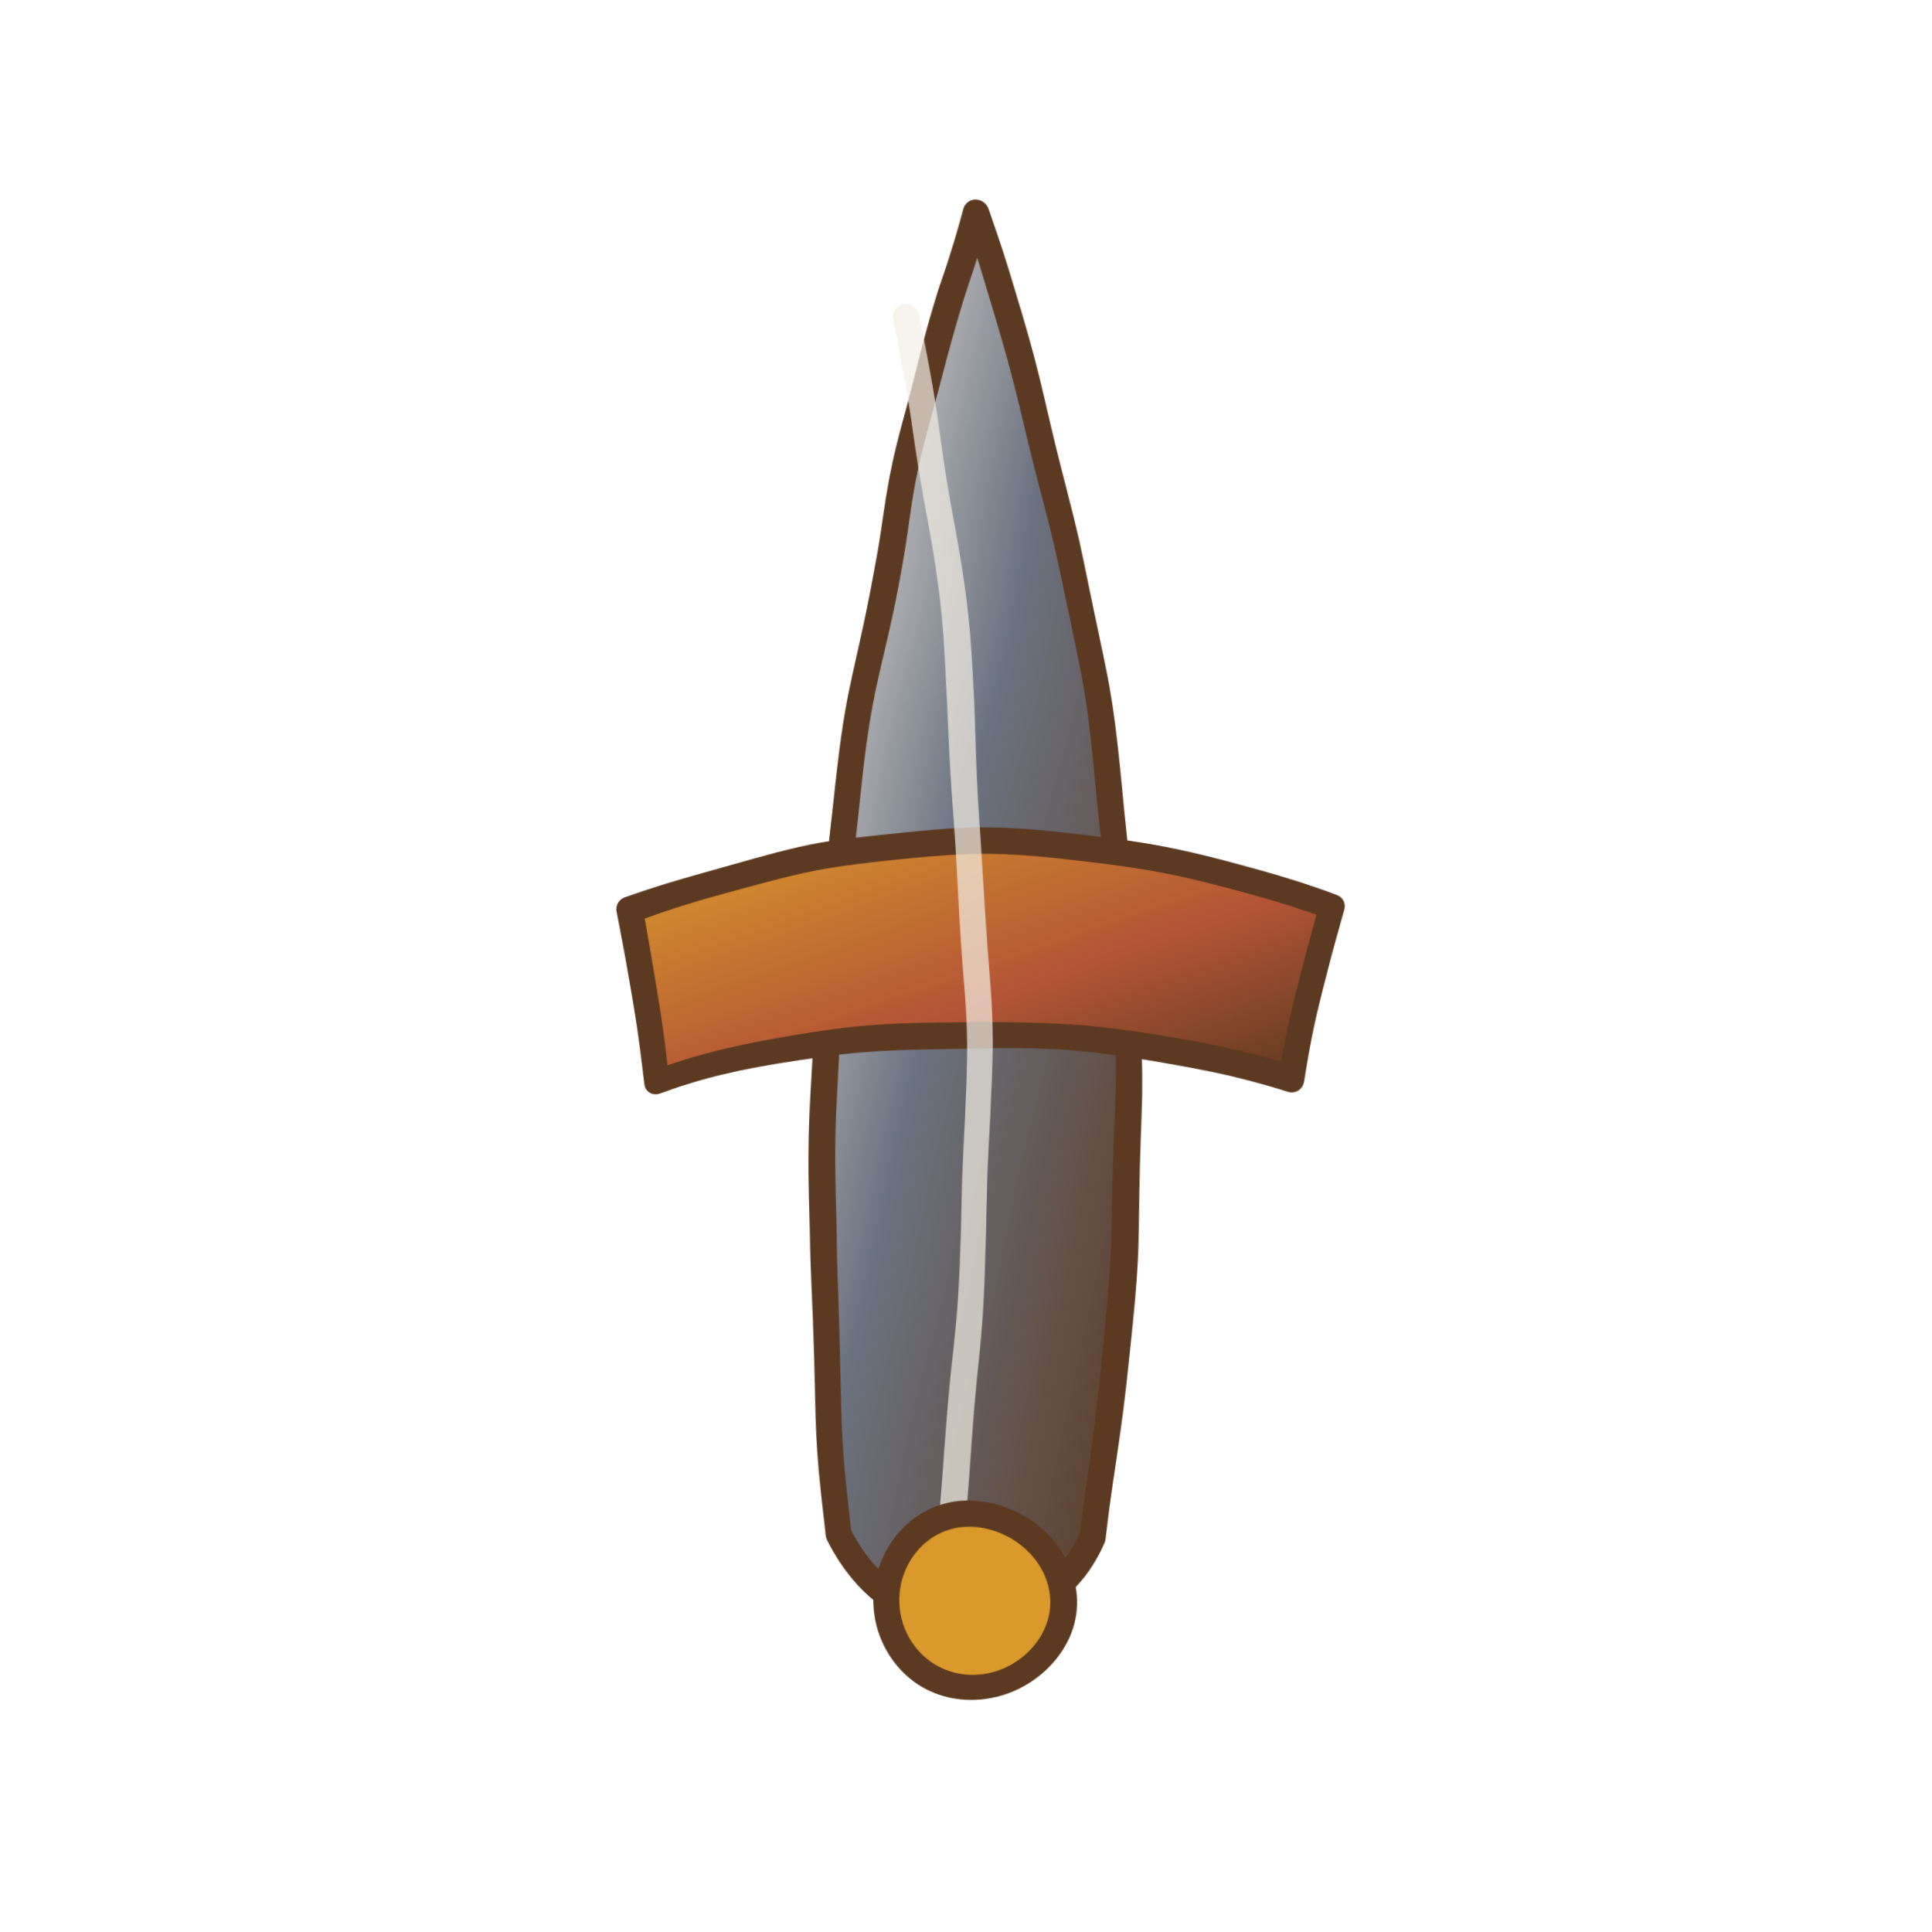
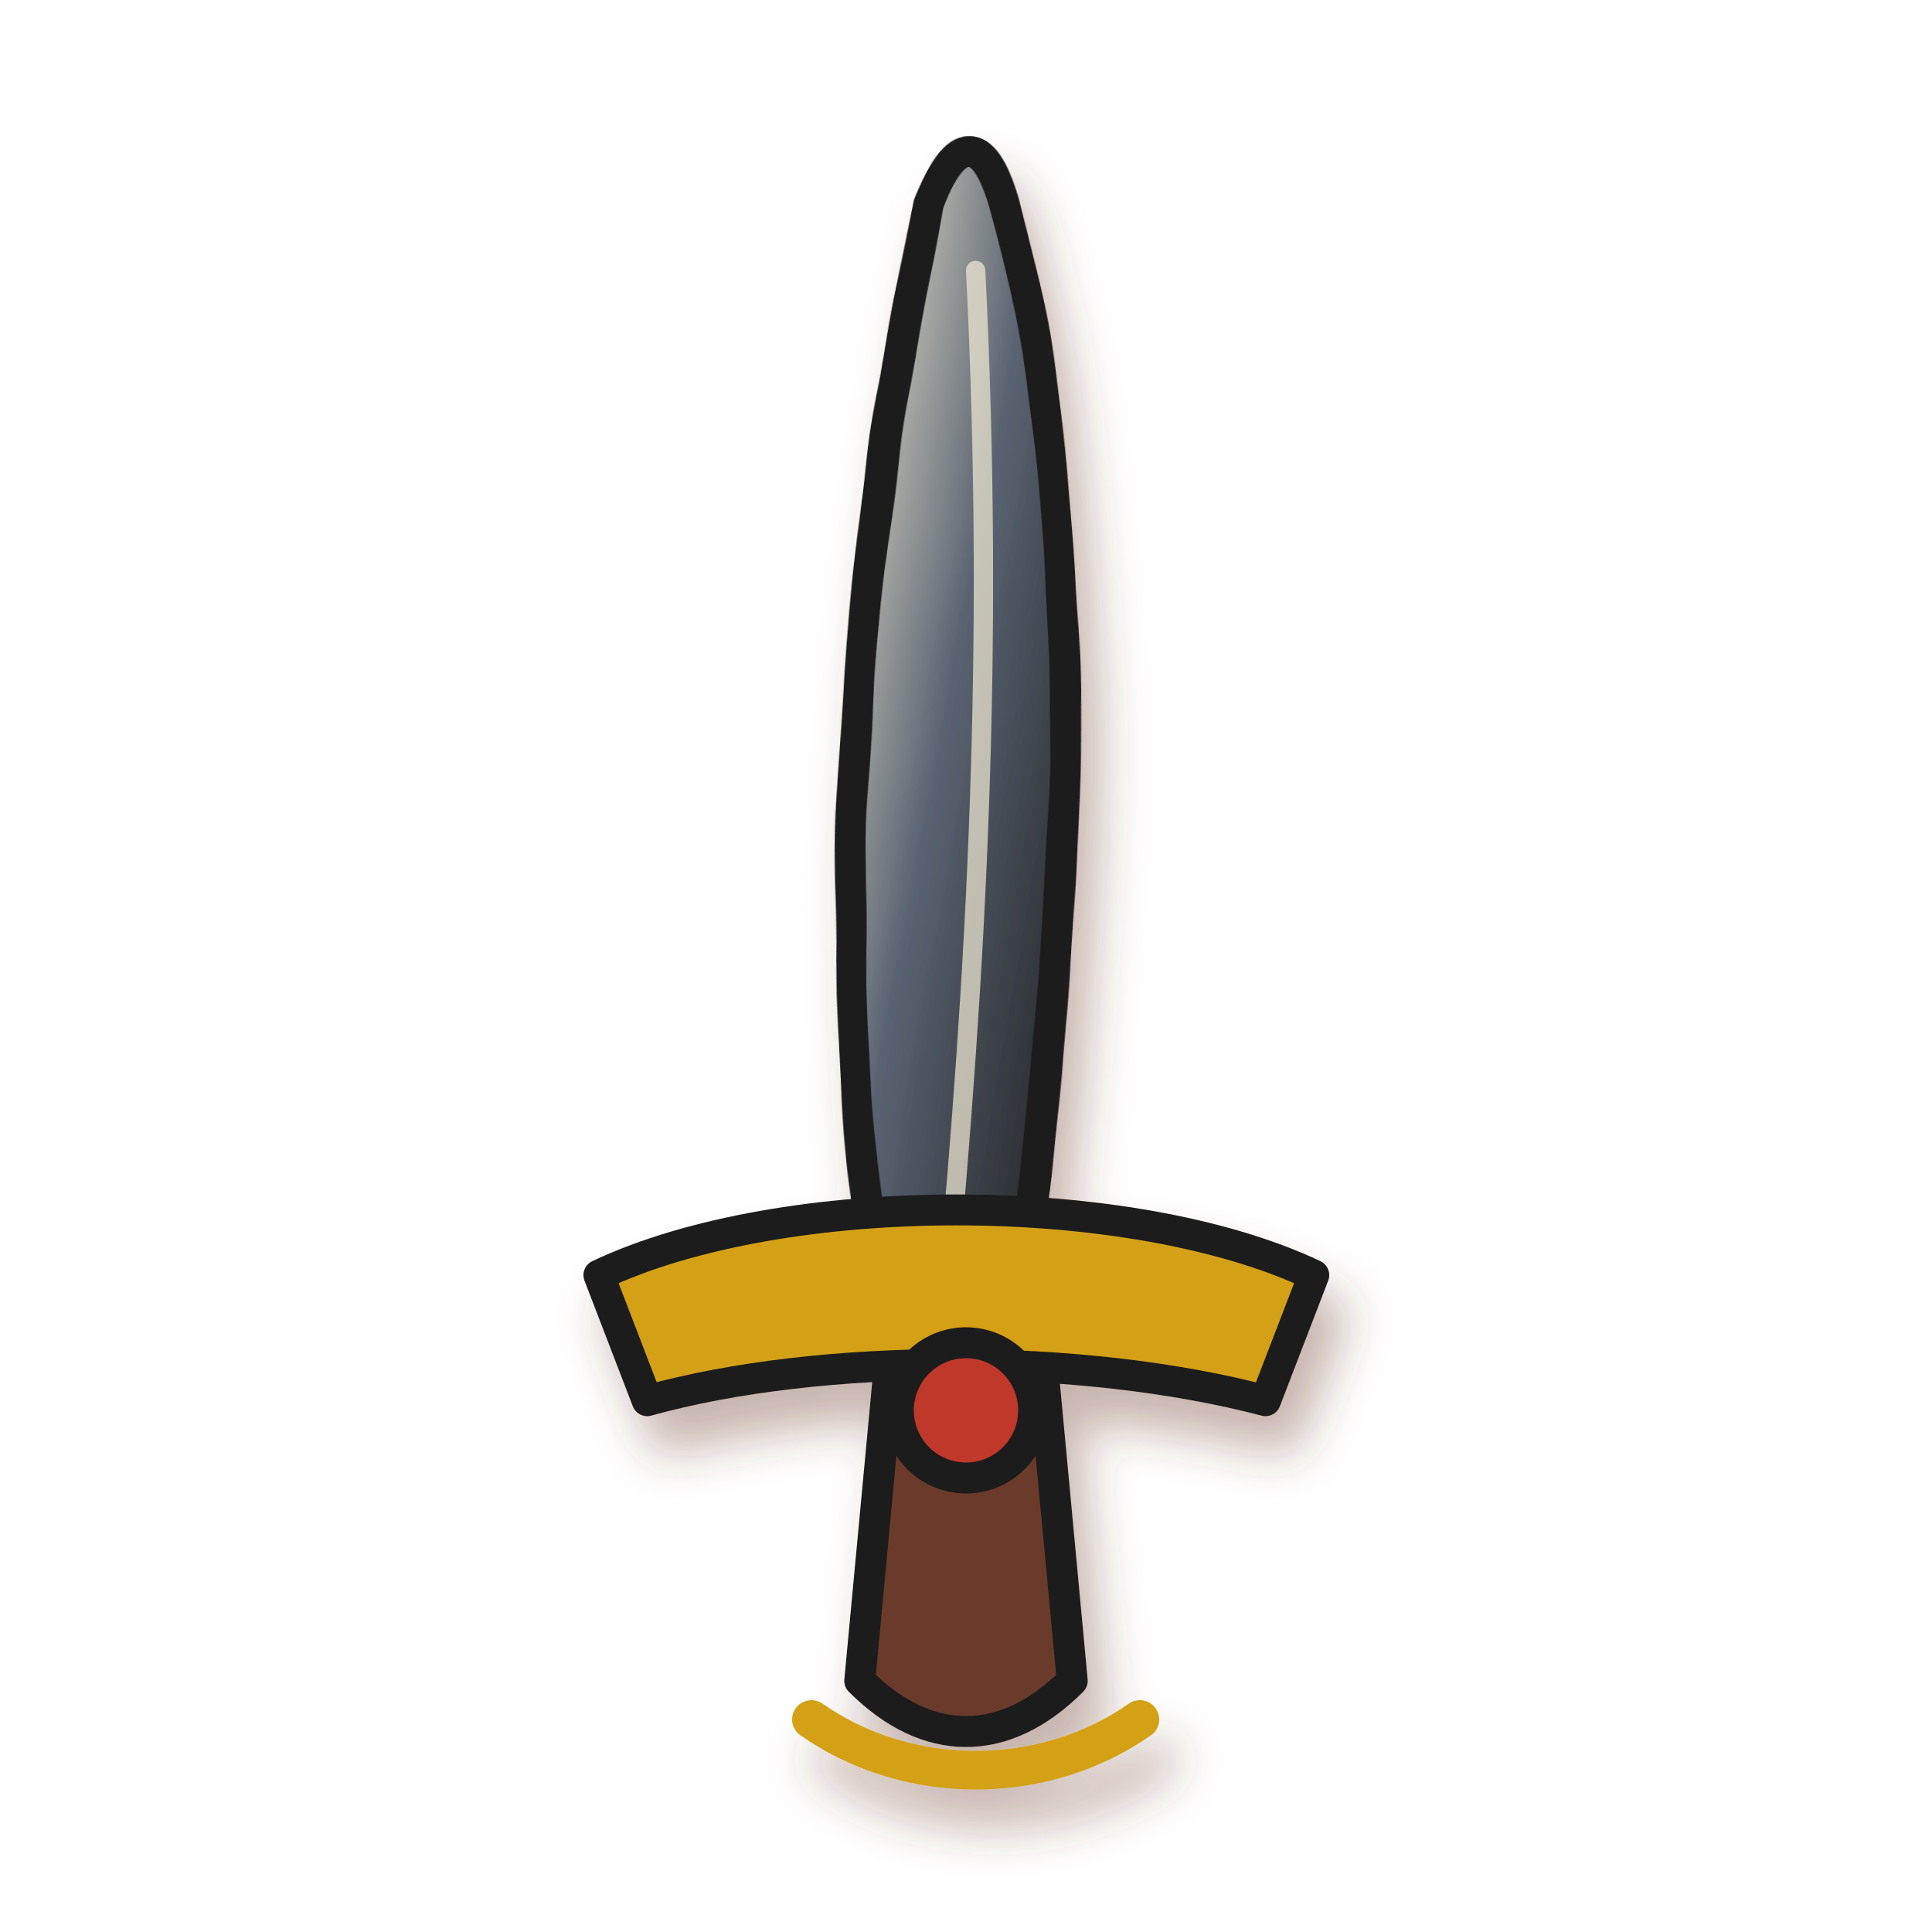
<svg xmlns="http://www.w3.org/2000/svg" viewBox="0 0 200 200" role="img">
  <defs>
-     <filter id="grain">
-       <feTurbulence type="fractalNoise" baseFrequency="0.035" numOctaves="2" seed="16" />
-       <feDisplacementMap in="SourceGraphic" scale="1.6" />
+     <filter id="grain" x="-15%" y="-15%" width="130%" height="130%">
+       <feTurbulence type="fractalNoise" baseFrequency="0.025" numOctaves="3" seed="52" />
+       <feDisplacementMap in="SourceGraphic" scale="1.8" />
    </filter>
-     <linearGradient id="metal" x1="0" y1="0" x2="1" y2="1">
-       <stop offset="0" stop-color="#F4EFE6" />
-       <stop offset=".45" stop-color="#6B7280" />
-       <stop offset="1" stop-color="#5C3A21" />
+     <filter id="shadow" x="-25%" y="-25%" width="150%" height="150%">
+       <feDropShadow dx="2" dy="4" stdDeviation="2.5" flood-color="#6B3A2A" flood-opacity="0.38" />
+     </filter>
+     <radialGradient id="fireGlow" cx="50%" cy="55%" r="55%">
+       <stop offset="0" stop-color="#D4A017" />
+       <stop offset="0.52" stop-color="#C0392B" />
+       <stop offset="1" stop-color="#1A1A1A" />
+     </radialGradient>
+     <linearGradient id="steel" x1="0" y1="0" x2="1" y2="1">
+       <stop offset="0" stop-color="#F5EDD6" />
+       <stop offset="0.45" stop-color="#5A6472" />
+       <stop offset="1" stop-color="#1A1A1A" />
    </linearGradient>
    <linearGradient id="wood" x1="0" y1="0" x2="1" y2="1">
-       <stop offset="0" stop-color="#D99A2B" />
-       <stop offset=".58" stop-color="#B35435" />
-       <stop offset="1" stop-color="#5C3A21" />
+       <stop offset="0" stop-color="#D4A017" />
+       <stop offset="0.35" stop-color="#6B3A2A" />
+       <stop offset="1" stop-color="#1A1A1A" />
+     </linearGradient>
+     <linearGradient id="goldRed" x1="0" y1="0" x2="1" y2="1">
+       <stop offset="0" stop-color="#D4A017" />
+       <stop offset="0.65" stop-color="#C0392B" />
+       <stop offset="1" stop-color="#6B3A2A" />
    </linearGradient>
  </defs>
-   <g filter="url(#grain)" stroke="#5C3A21" stroke-width="2.7" stroke-linecap="round" stroke-linejoin="round">
-     <path d="M101 22 C116 68 121 111 113 159 C107 171 93 171 87 159 C82 111 87 68 101 22 Z" fill="url(#metal)" />
-     <path d="M65 94 C88 85 115 85 138 94 L134 112 C112 105 90 105 68 112 Z" fill="url(#wood)" />
-     <path d="M94 33 C101 70 103 112 99 157" fill="none" stroke="#F4EFE6" opacity=".7" />
-     <circle cx="101" cy="166" r="9" fill="#D99A2B" />
+   <g filter="url(#shadow)" stroke="#1A1A1A" stroke-width="3.2" stroke-linecap="round" stroke-linejoin="round">
+     <path filter="url(#grain)" d="M104 21 C113 58 111 99 105 136 C101 143 94 143 91 136 C86 97 88 57 96 21 C99 14 102 14 104 21 Z" fill="url(#steel)" />
+     <path d="M101 28 C103 68 101 101 98 134" fill="none" stroke="#F5EDD6" stroke-width="2" opacity="0.7" />
+     <path d="M62 132 C81 123 117 123 136 132 L131 145 C112 140 85 140 67 145 Z" fill="#D4A017" />
+     <path d="M92 142 L108 142 L111 174 C104 181 96 181 89 174 Z" fill="#6B3A2A" />
+     <circle cx="100" cy="146" r="7" fill="#C0392B" />
+     <path d="M84 178 C94 185 108 185 118 178" fill="none" stroke="#D4A017" stroke-width="4" />
  </g>
</svg>
